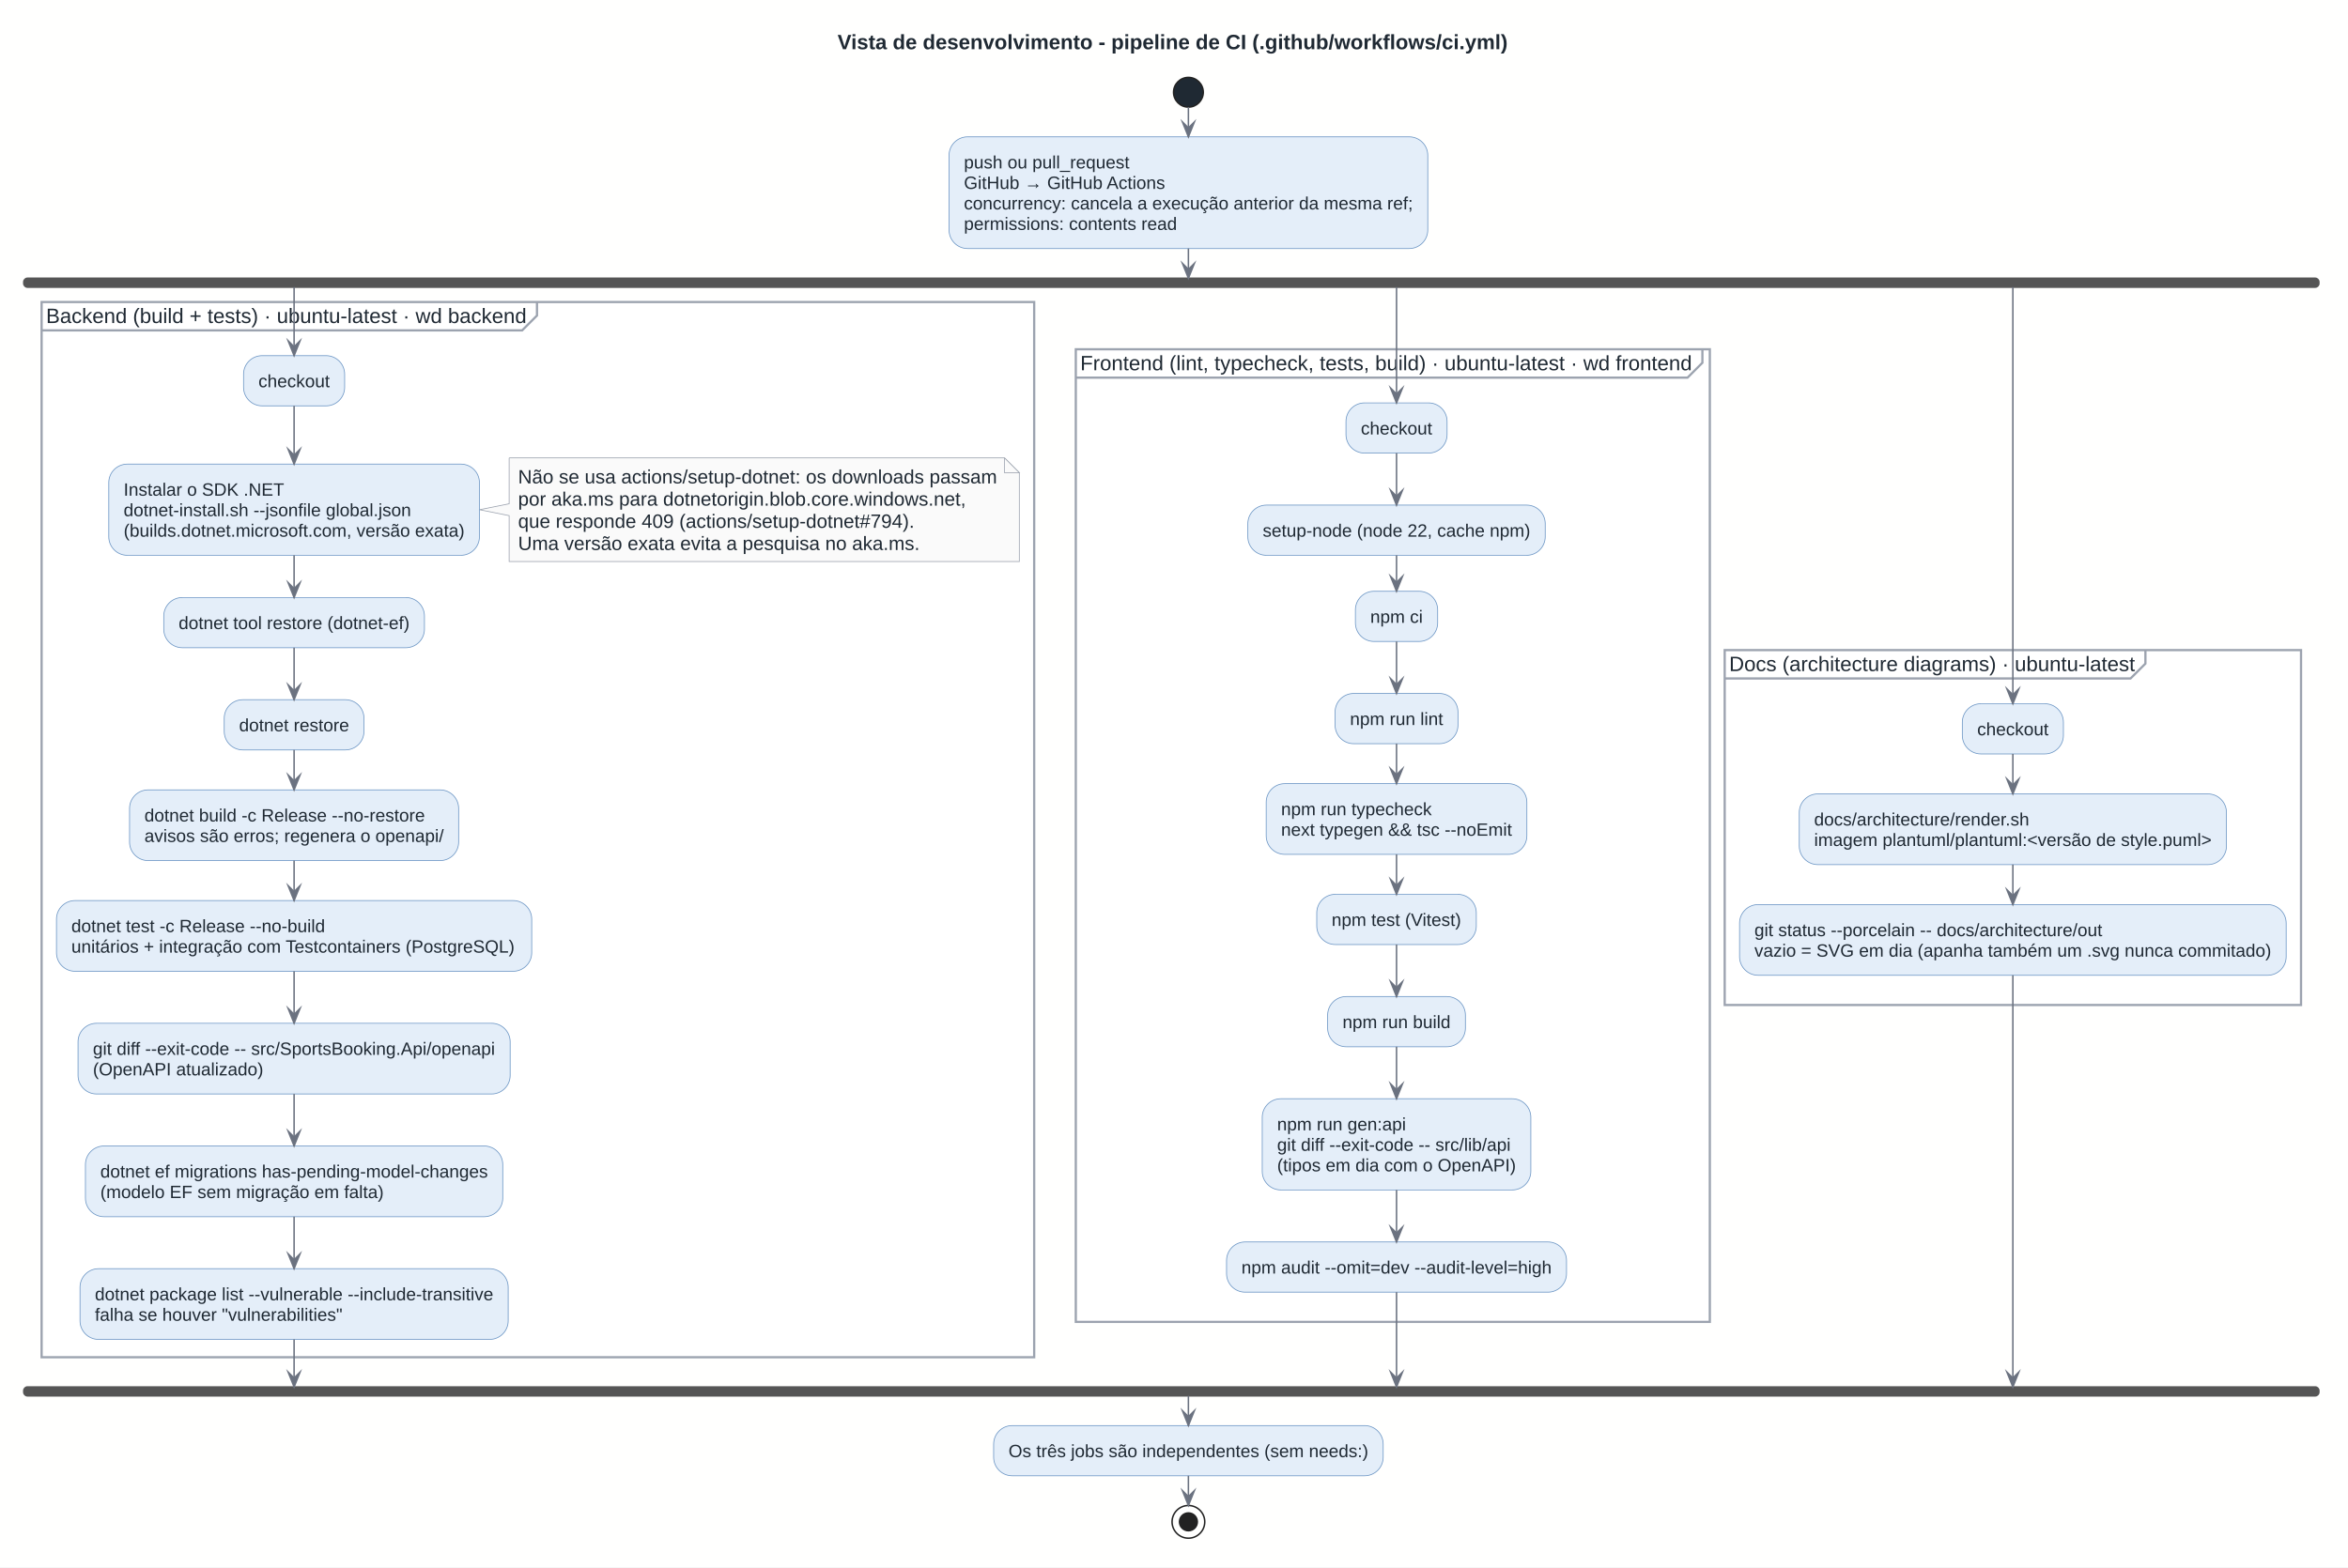
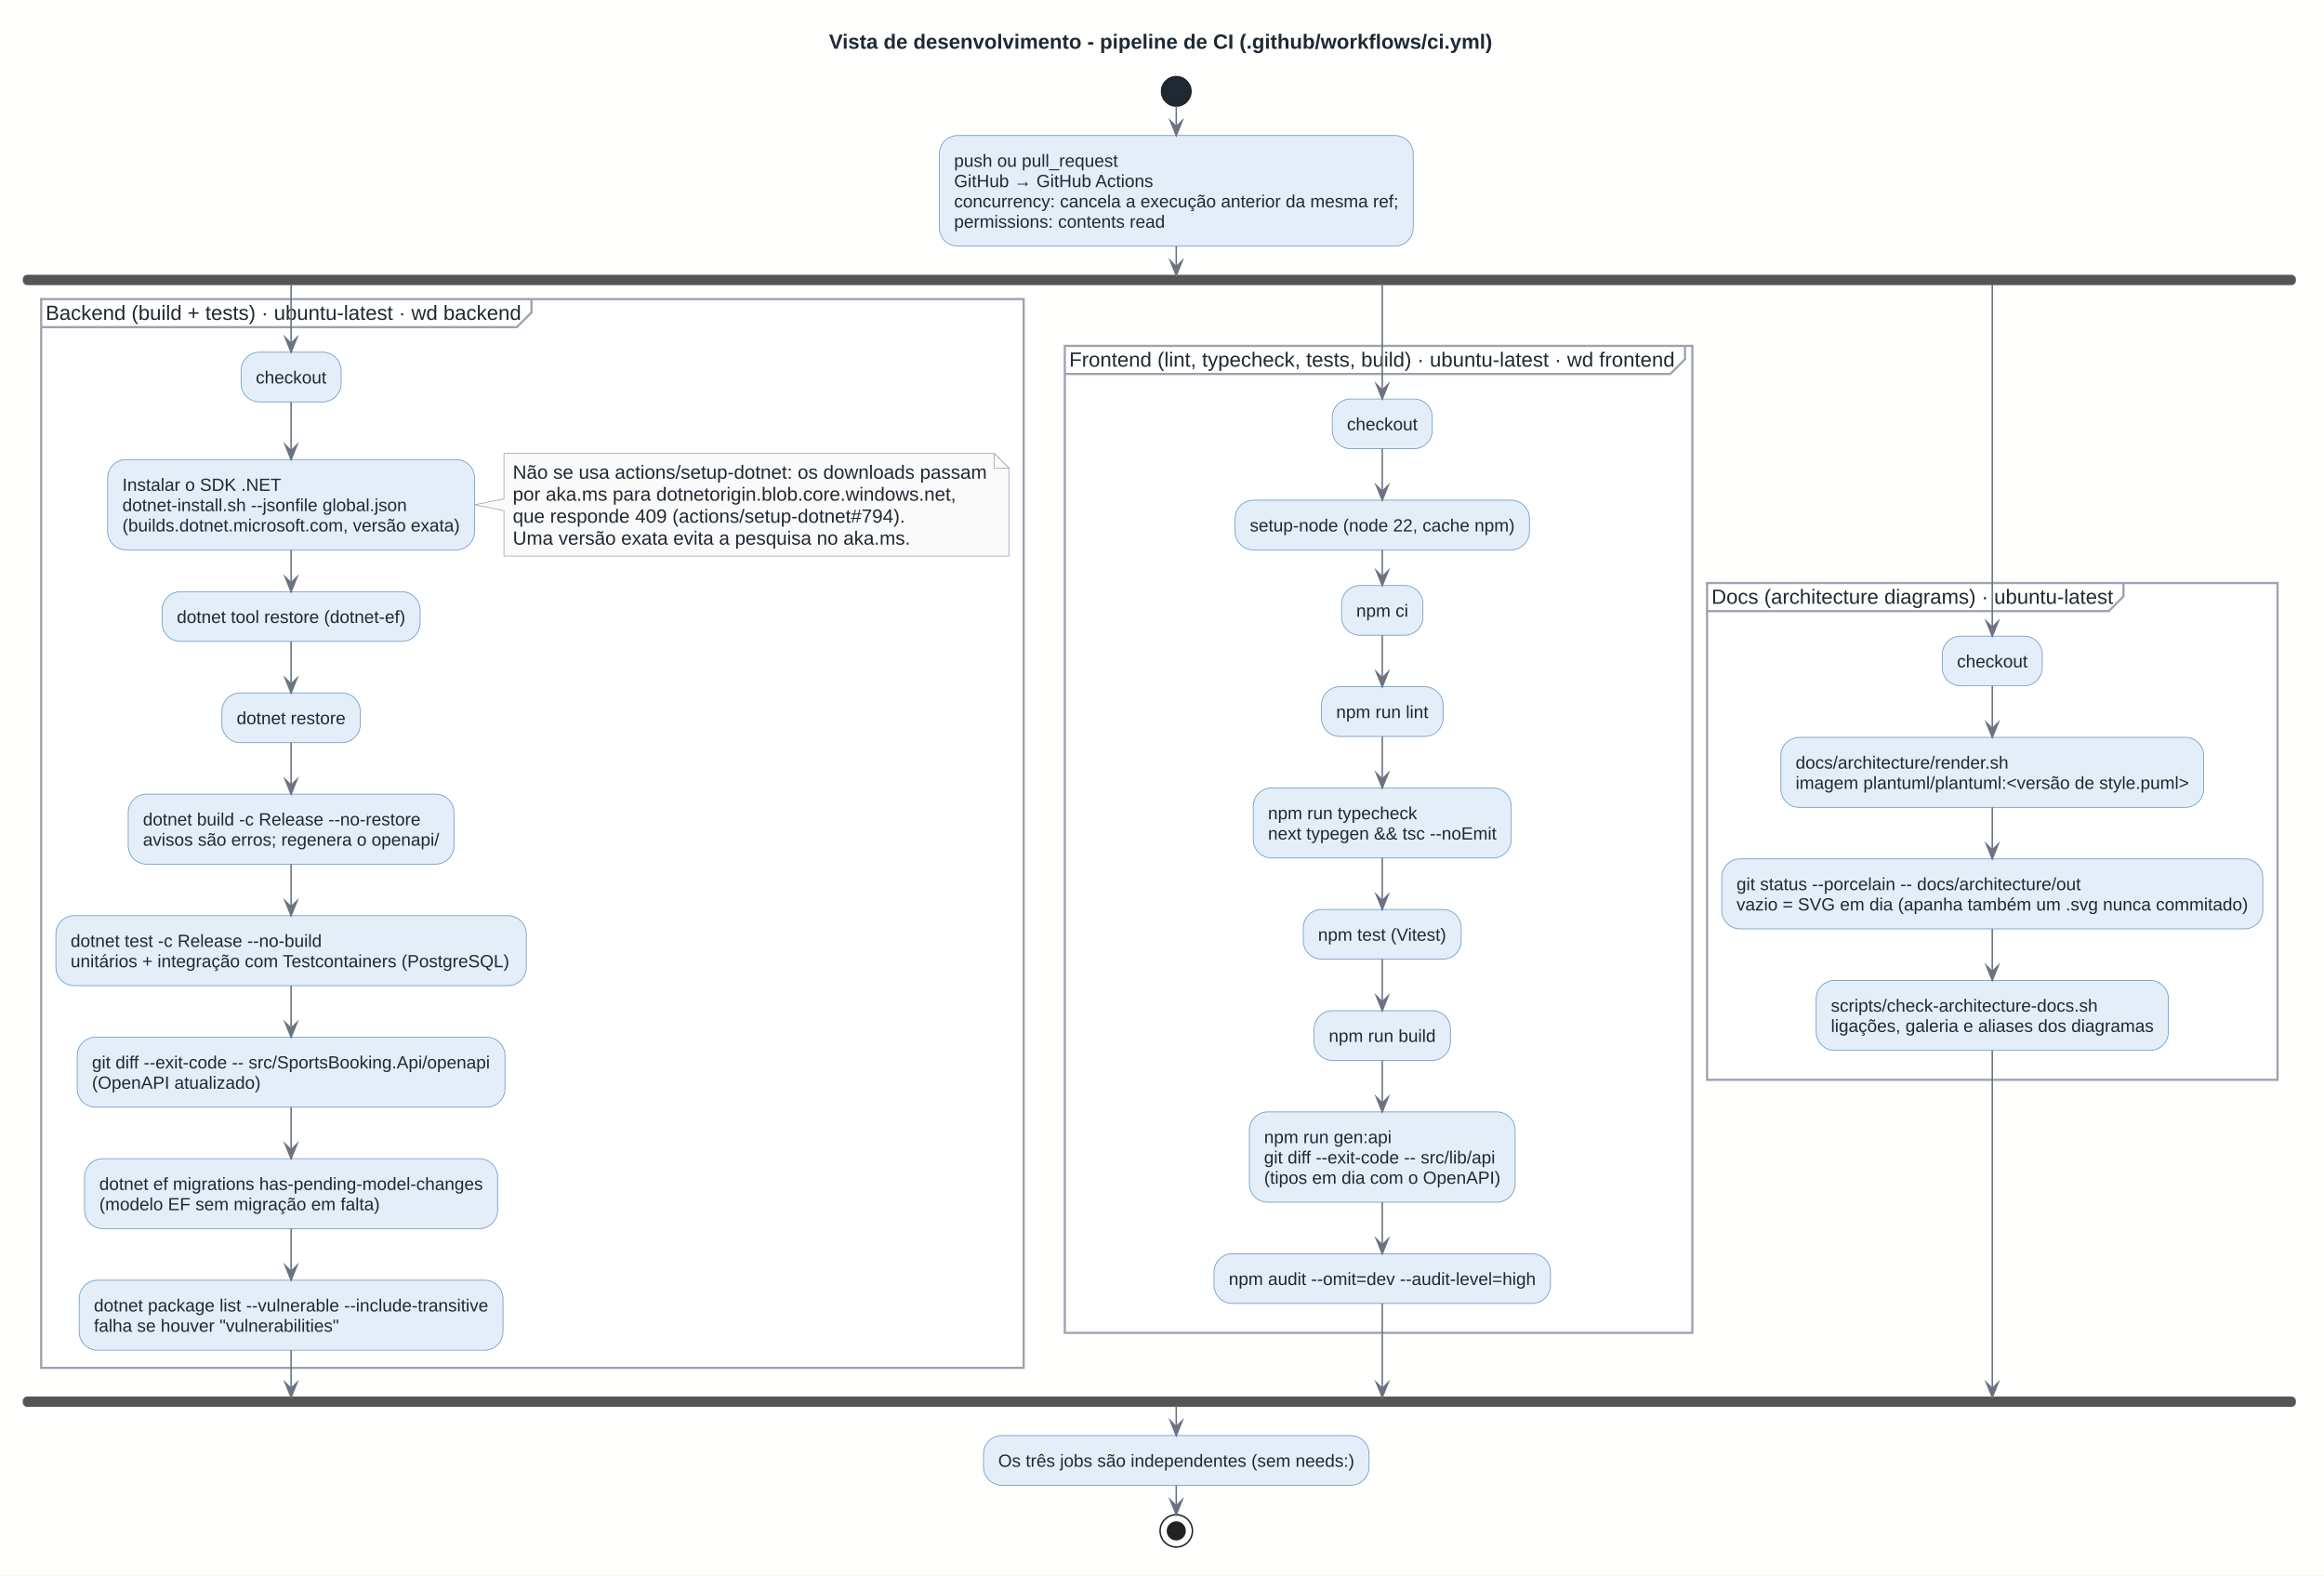
- <svg xmlns="http://www.w3.org/2000/svg" version="1.1" data-diagram-type="ACTIVITY" style="width:1580px;height:1055px;background:#FFFFFE;" width="1580px" height="1055px" viewBox="0 0 1580 1055" zoomAndPan="magnify" preserveAspectRatio="none" contentStyleType="text/css">
+ <svg xmlns="http://www.w3.org/2000/svg" version="1.1" data-diagram-type="ACTIVITY" style="width:1580px;height:1071px;background:#FFFFFE;" width="1580px" height="1071px" viewBox="0 0 1580 1071" zoomAndPan="magnify" preserveAspectRatio="none" contentStyleType="text/css">
  <defs />
  <g font-family="sans-serif" lengthAdjust="spacing">
-     <rect x="0" y="0" width="1580" height="1055" fill="#FFFFFE" style="stroke:none;" />
+     <rect x="0" y="0" width="1580" height="1071" fill="#FFFFFE" style="stroke:none;" />
    <g class="title" data-source-line="7">
      <text x="563.606" y="33.132" fill="#1F2933" font-size="14" textLength="451.186" font-weight="700" font-family="Arial, Liberation Sans, Helvetica, sans-serif">Vista de desenvolvimento - pipeline de CI (.github/workflows/ci.yml)</text>
    </g>
    <ellipse cx="799.698" cy="62.099" rx="10" ry="10" fill="#1F2933" style="stroke:#222;stroke-width:1;" />
    <rect x="638.623" y="92.099" width="322.15" height="75.195" fill="#E4EEF9" style="stroke:#6B95C4;stroke-width:0.5;" rx="12.5" ry="12.5" />
    <text x="648.623" y="113.354" fill="#1F2933" font-size="12" textLength="111.416" font-family="Arial, Liberation Sans, Helvetica, sans-serif">push ou pull_request</text>
    <text x="648.623" y="127.153" fill="#1F2933" font-size="12" textLength="136.049" font-family="Arial, Liberation Sans, Helvetica, sans-serif">GitHub → GitHub Actions</text>
    <text x="648.623" y="140.952" fill="#1F2933" font-size="12" textLength="302.15" font-family="Arial, Liberation Sans, Helvetica, sans-serif">concurrency: cancela a execução anterior da mesma ref;</text>
    <text x="648.623" y="154.751" fill="#1F2933" font-size="12" textLength="143.402" font-family="Arial, Liberation Sans, Helvetica, sans-serif">permissions: contents read</text>
    <rect x="16" y="187.294" width="1544.397" height="6" fill="#555" style="stroke:#555;stroke-width:1;" rx="2.5" ry="2.5" />
-     <rect x="28" y="203.294" width="667.92" height="710.276" fill="#FFF" style="stroke:#9CA3AF;stroke-width:1.5;" />
+     <rect x="28" y="203.294" width="667.92" height="726.478" fill="#FFF" style="stroke:#9CA3AF;stroke-width:1.5;" />
    <path d="M361.34,203.294 L361.34,212.393 L351.34,222.393 L28,222.393" style="stroke:#9CA3AF;stroke-width:1.5;" fill="none" />
    <text x="31" y="217.426" fill="#1F2933" font-size="14" textLength="323.34" font-family="Arial, Liberation Sans, Helvetica, sans-serif">Backend (build + tests) · ubuntu-latest · wd backend</text>
    <rect x="163.889" y="239.393" width="68.029" height="33.799" fill="#E4EEF9" style="stroke:#6B95C4;stroke-width:0.5;" rx="12.5" ry="12.5" />
    <text x="173.889" y="260.648" fill="#1F2933" font-size="12" textLength="48.029" font-family="Arial, Liberation Sans, Helvetica, sans-serif">checkout</text>
    <path d="M342.618,308.191 L342.618,339.089 L322.618,343.089 L342.618,347.089 L342.618,377.986 A0,0 0 0 0 342.618,377.986 L685.92,377.986 A0,0 0 0 0 685.92,377.986 L685.92,318.191 L675.92,308.191 L342.618,308.191 A0,0 0 0 0 342.618,308.191" style="stroke:#9CA3AF;stroke-width:0.5;" fill="#FAFAFA" />
    <path d="M675.92,308.191 L675.92,318.191 L685.92,318.191 L675.92,308.191" style="stroke:#9CA3AF;stroke-width:0.5;" fill="#FAFAFA" />
    <text x="348.618" y="325.385" fill="#1F2933" font-size="13" textLength="322.302" font-family="Arial, Liberation Sans, Helvetica, sans-serif">Não se usa actions/setup-dotnet: os downloads passam</text>
    <text x="348.618" y="340.334" fill="#1F2933" font-size="13" textLength="301.336" font-family="Arial, Liberation Sans, Helvetica, sans-serif">por aka.ms para dotnetorigin.blob.core.windows.net,</text>
    <text x="348.618" y="355.283" fill="#1F2933" font-size="13" textLength="266.69" font-family="Arial, Liberation Sans, Helvetica, sans-serif">que responde 409 (actions/setup-dotnet#794).</text>
    <text x="348.618" y="370.231" fill="#1F2933" font-size="13" textLength="270.251" font-family="Arial, Liberation Sans, Helvetica, sans-serif">Uma versão exata evita a pesquisa no aka.ms.</text>
    <rect x="73.188" y="312.391" width="249.43" height="61.396" fill="#E4EEF9" style="stroke:#6B95C4;stroke-width:0.5;" rx="12.5" ry="12.5" />
    <text x="83.188" y="333.646" fill="#1F2933" font-size="12" textLength="108.035" font-family="Arial, Liberation Sans, Helvetica, sans-serif">Instalar o SDK .NET</text>
    <text x="83.188" y="347.445" fill="#1F2933" font-size="12" textLength="193.436" font-family="Arial, Liberation Sans, Helvetica, sans-serif">dotnet-install.sh --jsonfile global.json</text>
    <text x="83.188" y="361.244" fill="#1F2933" font-size="12" textLength="229.43" font-family="Arial, Liberation Sans, Helvetica, sans-serif">(builds.dotnet.microsoft.com, versão exata)</text>
    <rect x="110.193" y="402.186" width="175.42" height="33.799" fill="#E4EEF9" style="stroke:#6B95C4;stroke-width:0.5;" rx="12.5" ry="12.5" />
    <text x="120.193" y="423.441" fill="#1F2933" font-size="12" textLength="155.42" font-family="Arial, Liberation Sans, Helvetica, sans-serif">dotnet tool restore (dotnet-ef)</text>
    <rect x="150.881" y="470.984" width="94.045" height="33.799" fill="#E4EEF9" style="stroke:#6B95C4;stroke-width:0.5;" rx="12.5" ry="12.5" />
    <text x="160.881" y="492.24" fill="#1F2933" font-size="12" textLength="74.045" font-family="Arial, Liberation Sans, Helvetica, sans-serif">dotnet restore</text>
-     <rect x="87.175" y="531.683" width="221.457" height="47.598" fill="#E4EEF9" style="stroke:#6B95C4;stroke-width:0.5;" rx="12.5" ry="12.5" />
-     <text x="97.175" y="552.938" fill="#1F2933" font-size="12" textLength="188.76" font-family="Arial, Liberation Sans, Helvetica, sans-serif">dotnet build -c Release --no-restore</text>
-     <text x="97.175" y="566.737" fill="#1F2933" font-size="12" textLength="201.457" font-family="Arial, Liberation Sans, Helvetica, sans-serif">avisos são erros; regenera o openapi/</text>
-     <rect x="38" y="606.18" width="319.807" height="47.598" fill="#E4EEF9" style="stroke:#6B95C4;stroke-width:0.5;" rx="12.5" ry="12.5" />
-     <text x="48" y="627.436" fill="#1F2933" font-size="12" textLength="170.754" font-family="Arial, Liberation Sans, Helvetica, sans-serif">dotnet test -c Release --no-build</text>
-     <text x="48" y="641.234" fill="#1F2933" font-size="12" textLength="299.807" font-family="Arial, Liberation Sans, Helvetica, sans-serif">unitários + integração com Testcontainers (PostgreSQL)</text>
-     <rect x="52.508" y="688.777" width="290.791" height="47.598" fill="#E4EEF9" style="stroke:#6B95C4;stroke-width:0.5;" rx="12.5" ry="12.5" />
-     <text x="62.508" y="710.033" fill="#1F2933" font-size="12" textLength="270.791" font-family="Arial, Liberation Sans, Helvetica, sans-serif">git diff --exit-code -- src/SportsBooking.Api/openapi</text>
-     <text x="62.508" y="723.832" fill="#1F2933" font-size="12" textLength="114.732" font-family="Arial, Liberation Sans, Helvetica, sans-serif">(OpenAPI atualizado)</text>
-     <rect x="57.491" y="771.375" width="280.824" height="47.598" fill="#E4EEF9" style="stroke:#6B95C4;stroke-width:0.5;" rx="12.5" ry="12.5" />
-     <text x="67.491" y="792.631" fill="#1F2933" font-size="12" textLength="260.824" font-family="Arial, Liberation Sans, Helvetica, sans-serif">dotnet ef migrations has-pending-model-changes</text>
-     <text x="67.491" y="806.43" fill="#1F2933" font-size="12" textLength="190.729" font-family="Arial, Liberation Sans, Helvetica, sans-serif">(modelo EF sem migração em falta)</text>
-     <rect x="53.838" y="853.973" width="288.131" height="47.598" fill="#E4EEF9" style="stroke:#6B95C4;stroke-width:0.5;" rx="12.5" ry="12.5" />
-     <text x="63.838" y="875.229" fill="#1F2933" font-size="12" textLength="268.131" font-family="Arial, Liberation Sans, Helvetica, sans-serif">dotnet package list --vulnerable --include-transitive</text>
-     <text x="63.838" y="889.027" fill="#1F2933" font-size="12" textLength="166.611" font-family="Arial, Liberation Sans, Helvetica, sans-serif">falha se houver "vulnerabilities"</text>
-     <rect x="723.92" y="235.091" width="426.646" height="654.683" fill="#FFF" style="stroke:#9CA3AF;stroke-width:1.5;" />
+     <rect x="87.175" y="539.783" width="221.457" height="47.598" fill="#E4EEF9" style="stroke:#6B95C4;stroke-width:0.5;" rx="12.5" ry="12.5" />
+     <text x="97.175" y="561.039" fill="#1F2933" font-size="12" textLength="188.76" font-family="Arial, Liberation Sans, Helvetica, sans-serif">dotnet build -c Release --no-restore</text>
+     <text x="97.175" y="574.838" fill="#1F2933" font-size="12" textLength="201.457" font-family="Arial, Liberation Sans, Helvetica, sans-serif">avisos são erros; regenera o openapi/</text>
+     <rect x="38" y="622.381" width="319.807" height="47.598" fill="#E4EEF9" style="stroke:#6B95C4;stroke-width:0.5;" rx="12.5" ry="12.5" />
+     <text x="48" y="643.637" fill="#1F2933" font-size="12" textLength="170.754" font-family="Arial, Liberation Sans, Helvetica, sans-serif">dotnet test -c Release --no-build</text>
+     <text x="48" y="657.436" fill="#1F2933" font-size="12" textLength="299.807" font-family="Arial, Liberation Sans, Helvetica, sans-serif">unitários + integração com Testcontainers (PostgreSQL)</text>
+     <rect x="52.508" y="704.979" width="290.791" height="47.598" fill="#E4EEF9" style="stroke:#6B95C4;stroke-width:0.5;" rx="12.5" ry="12.5" />
+     <text x="62.508" y="726.234" fill="#1F2933" font-size="12" textLength="270.791" font-family="Arial, Liberation Sans, Helvetica, sans-serif">git diff --exit-code -- src/SportsBooking.Api/openapi</text>
+     <text x="62.508" y="740.033" fill="#1F2933" font-size="12" textLength="114.732" font-family="Arial, Liberation Sans, Helvetica, sans-serif">(OpenAPI atualizado)</text>
+     <rect x="57.491" y="787.576" width="280.824" height="47.598" fill="#E4EEF9" style="stroke:#6B95C4;stroke-width:0.5;" rx="12.5" ry="12.5" />
+     <text x="67.491" y="808.832" fill="#1F2933" font-size="12" textLength="260.824" font-family="Arial, Liberation Sans, Helvetica, sans-serif">dotnet ef migrations has-pending-model-changes</text>
+     <text x="67.491" y="822.631" fill="#1F2933" font-size="12" textLength="190.729" font-family="Arial, Liberation Sans, Helvetica, sans-serif">(modelo EF sem migração em falta)</text>
+     <rect x="53.838" y="870.174" width="288.131" height="47.598" fill="#E4EEF9" style="stroke:#6B95C4;stroke-width:0.5;" rx="12.5" ry="12.5" />
+     <text x="63.838" y="891.43" fill="#1F2933" font-size="12" textLength="268.131" font-family="Arial, Liberation Sans, Helvetica, sans-serif">dotnet package list --vulnerable --include-transitive</text>
+     <text x="63.838" y="905.229" fill="#1F2933" font-size="12" textLength="166.611" font-family="Arial, Liberation Sans, Helvetica, sans-serif">falha se houver "vulnerabilities"</text>
+     <rect x="723.92" y="235.091" width="426.646" height="670.884" fill="#FFF" style="stroke:#9CA3AF;stroke-width:1.5;" />
    <path d="M1145.567,235.091 L1145.567,244.189 L1135.567,254.189 L723.92,254.189" style="stroke:#9CA3AF;stroke-width:1.5;" fill="none" />
    <text x="726.92" y="249.223" fill="#1F2933" font-size="14" textLength="411.646" font-family="Arial, Liberation Sans, Helvetica, sans-serif">Frontend (lint, typecheck, tests, build) · ubuntu-latest · wd frontend</text>
    <rect x="905.729" y="271.189" width="68.029" height="33.799" fill="#E4EEF9" style="stroke:#6B95C4;stroke-width:0.5;" rx="12.5" ry="12.5" />
    <text x="915.729" y="292.445" fill="#1F2933" font-size="12" textLength="48.029" font-family="Arial, Liberation Sans, Helvetica, sans-serif">checkout</text>
    <rect x="839.685" y="339.988" width="200.117" height="33.799" fill="#E4EEF9" style="stroke:#6B95C4;stroke-width:0.5;" rx="12.5" ry="12.5" />
    <text x="849.685" y="361.244" fill="#1F2933" font-size="12" textLength="180.117" font-family="Arial, Liberation Sans, Helvetica, sans-serif">setup-node (node 22, cache npm)</text>
    <rect x="912.072" y="397.986" width="55.344" height="33.799" fill="#E4EEF9" style="stroke:#6B95C4;stroke-width:0.5;" rx="12.5" ry="12.5" />
    <text x="922.072" y="419.242" fill="#1F2933" font-size="12" textLength="35.344" font-family="Arial, Liberation Sans, Helvetica, sans-serif">npm ci</text>
    <rect x="898.396" y="466.785" width="82.695" height="33.799" fill="#E4EEF9" style="stroke:#6B95C4;stroke-width:0.5;" rx="12.5" ry="12.5" />
    <text x="908.396" y="488.041" fill="#1F2933" font-size="12" textLength="62.695" font-family="Arial, Liberation Sans, Helvetica, sans-serif">npm run lint</text>
-     <rect x="852.042" y="527.483" width="175.402" height="47.598" fill="#E4EEF9" style="stroke:#6B95C4;stroke-width:0.5;" rx="12.5" ry="12.5" />
-     <text x="862.042" y="548.739" fill="#1F2933" font-size="12" textLength="101.385" font-family="Arial, Liberation Sans, Helvetica, sans-serif">npm run typecheck</text>
-     <text x="862.042" y="562.538" fill="#1F2933" font-size="12" textLength="155.402" font-family="Arial, Liberation Sans, Helvetica, sans-serif">next typegen &amp;&amp; tsc --noEmit</text>
-     <rect x="886.065" y="601.98" width="107.357" height="33.799" fill="#E4EEF9" style="stroke:#6B95C4;stroke-width:0.5;" rx="12.5" ry="12.5" />
-     <text x="896.065" y="623.236" fill="#1F2933" font-size="12" textLength="87.357" font-family="Arial, Liberation Sans, Helvetica, sans-serif">npm test (Vitest)</text>
-     <rect x="893.389" y="670.779" width="92.709" height="33.799" fill="#E4EEF9" style="stroke:#6B95C4;stroke-width:0.5;" rx="12.5" ry="12.5" />
-     <text x="903.389" y="692.035" fill="#1F2933" font-size="12" textLength="72.709" font-family="Arial, Liberation Sans, Helvetica, sans-serif">npm run build</text>
-     <rect x="849.376" y="739.578" width="180.734" height="61.396" fill="#E4EEF9" style="stroke:#6B95C4;stroke-width:0.5;" rx="12.5" ry="12.5" />
-     <text x="859.376" y="760.834" fill="#1F2933" font-size="12" textLength="86.725" font-family="Arial, Liberation Sans, Helvetica, sans-serif">npm run gen:api</text>
-     <text x="859.376" y="774.633" fill="#1F2933" font-size="12" textLength="157.377" font-family="Arial, Liberation Sans, Helvetica, sans-serif">git diff --exit-code -- src/lib/api</text>
-     <text x="859.376" y="788.432" fill="#1F2933" font-size="12" textLength="160.734" font-family="Arial, Liberation Sans, Helvetica, sans-serif">(tipos em dia com o OpenAPI)</text>
-     <rect x="825.359" y="835.975" width="228.77" height="33.799" fill="#E4EEF9" style="stroke:#6B95C4;stroke-width:0.5;" rx="12.5" ry="12.5" />
-     <text x="835.359" y="857.23" fill="#1F2933" font-size="12" textLength="208.77" font-family="Arial, Liberation Sans, Helvetica, sans-serif">npm audit --omit=dev --audit-level=high</text>
-     <rect x="1160.567" y="437.586" width="387.83" height="238.892" fill="#FFF" style="stroke:#9CA3AF;stroke-width:1.5;" />
-     <path d="M1443.676,437.586 L1443.676,446.685 L1433.676,456.685 L1160.567,456.685" style="stroke:#9CA3AF;stroke-width:1.5;" fill="none" />
-     <text x="1163.567" y="451.718" fill="#1F2933" font-size="14" textLength="273.109" font-family="Arial, Liberation Sans, Helvetica, sans-serif">Docs (architecture diagrams) · ubuntu-latest</text>
-     <rect x="1320.467" y="473.685" width="68.029" height="33.799" fill="#E4EEF9" style="stroke:#6B95C4;stroke-width:0.5;" rx="12.5" ry="12.5" />
-     <text x="1330.467" y="494.94" fill="#1F2933" font-size="12" textLength="48.029" font-family="Arial, Liberation Sans, Helvetica, sans-serif">checkout</text>
-     <rect x="1210.75" y="534.383" width="287.463" height="47.598" fill="#E4EEF9" style="stroke:#6B95C4;stroke-width:0.5;" rx="12.5" ry="12.5" />
-     <text x="1220.75" y="555.639" fill="#1F2933" font-size="12" textLength="145.406" font-family="Arial, Liberation Sans, Helvetica, sans-serif">docs/architecture/render.sh</text>
-     <text x="1220.75" y="569.438" fill="#1F2933" font-size="12" textLength="267.463" font-family="Arial, Liberation Sans, Helvetica, sans-serif">imagem plantuml/plantuml:&lt;versão de style.puml&gt;</text>
-     <rect x="1170.567" y="608.88" width="367.83" height="47.598" fill="#E4EEF9" style="stroke:#6B95C4;stroke-width:0.5;" rx="12.5" ry="12.5" />
-     <text x="1180.567" y="630.136" fill="#1F2933" font-size="12" textLength="234.1" font-family="Arial, Liberation Sans, Helvetica, sans-serif">git status --porcelain -- docs/architecture/out</text>
-     <text x="1180.567" y="643.935" fill="#1F2933" font-size="12" textLength="347.83" font-family="Arial, Liberation Sans, Helvetica, sans-serif">vazio = SVG em dia (apanha também um .svg nunca commitado)</text>
-     <rect x="16" y="933.57" width="1544.397" height="6" fill="#555" style="stroke:#555;stroke-width:1;" rx="2.5" ry="2.5" />
-     <rect x="668.632" y="959.57" width="262.133" height="33.799" fill="#E4EEF9" style="stroke:#6B95C4;stroke-width:0.5;" rx="12.5" ry="12.5" />
-     <text x="678.632" y="980.826" fill="#1F2933" font-size="12" textLength="242.133" font-family="Arial, Liberation Sans, Helvetica, sans-serif">Os três jobs são independentes (sem needs:)</text>
-     <ellipse cx="799.698" cy="1024.369" rx="11" ry="11" fill="none" style="stroke:#222;stroke-width:1;" />
-     <ellipse cx="799.698" cy="1024.369" rx="6" ry="6" fill="#222" style="stroke:#222;stroke-width:1;" />
+     <rect x="852.042" y="535.584" width="175.402" height="47.598" fill="#E4EEF9" style="stroke:#6B95C4;stroke-width:0.5;" rx="12.5" ry="12.5" />
+     <text x="862.042" y="556.84" fill="#1F2933" font-size="12" textLength="101.385" font-family="Arial, Liberation Sans, Helvetica, sans-serif">npm run typecheck</text>
+     <text x="862.042" y="570.639" fill="#1F2933" font-size="12" textLength="155.402" font-family="Arial, Liberation Sans, Helvetica, sans-serif">next typegen &amp;&amp; tsc --noEmit</text>
+     <rect x="886.065" y="618.182" width="107.357" height="33.799" fill="#E4EEF9" style="stroke:#6B95C4;stroke-width:0.5;" rx="12.5" ry="12.5" />
+     <text x="896.065" y="639.438" fill="#1F2933" font-size="12" textLength="87.357" font-family="Arial, Liberation Sans, Helvetica, sans-serif">npm test (Vitest)</text>
+     <rect x="893.389" y="686.98" width="92.709" height="33.799" fill="#E4EEF9" style="stroke:#6B95C4;stroke-width:0.5;" rx="12.5" ry="12.5" />
+     <text x="903.389" y="708.236" fill="#1F2933" font-size="12" textLength="72.709" font-family="Arial, Liberation Sans, Helvetica, sans-serif">npm run build</text>
+     <rect x="849.376" y="755.779" width="180.734" height="61.396" fill="#E4EEF9" style="stroke:#6B95C4;stroke-width:0.5;" rx="12.5" ry="12.5" />
+     <text x="859.376" y="777.035" fill="#1F2933" font-size="12" textLength="86.725" font-family="Arial, Liberation Sans, Helvetica, sans-serif">npm run gen:api</text>
+     <text x="859.376" y="790.834" fill="#1F2933" font-size="12" textLength="157.377" font-family="Arial, Liberation Sans, Helvetica, sans-serif">git diff --exit-code -- src/lib/api</text>
+     <text x="859.376" y="804.633" fill="#1F2933" font-size="12" textLength="160.734" font-family="Arial, Liberation Sans, Helvetica, sans-serif">(tipos em dia com o OpenAPI)</text>
+     <rect x="825.359" y="852.176" width="228.77" height="33.799" fill="#E4EEF9" style="stroke:#6B95C4;stroke-width:0.5;" rx="12.5" ry="12.5" />
+     <text x="835.359" y="873.432" fill="#1F2933" font-size="12" textLength="208.77" font-family="Arial, Liberation Sans, Helvetica, sans-serif">npm audit --omit=dev --audit-level=high</text>
+     <rect x="1160.567" y="396.287" width="387.83" height="337.69" fill="#FFF" style="stroke:#9CA3AF;stroke-width:1.5;" />
+     <path d="M1443.676,396.287 L1443.676,405.386 L1433.676,415.386 L1160.567,415.386" style="stroke:#9CA3AF;stroke-width:1.5;" fill="none" />
+     <text x="1163.567" y="410.419" fill="#1F2933" font-size="14" textLength="273.109" font-family="Arial, Liberation Sans, Helvetica, sans-serif">Docs (architecture diagrams) · ubuntu-latest</text>
+     <rect x="1320.467" y="432.386" width="68.029" height="33.799" fill="#E4EEF9" style="stroke:#6B95C4;stroke-width:0.5;" rx="12.5" ry="12.5" />
+     <text x="1330.467" y="453.642" fill="#1F2933" font-size="12" textLength="48.029" font-family="Arial, Liberation Sans, Helvetica, sans-serif">checkout</text>
+     <rect x="1210.75" y="501.185" width="287.463" height="47.598" fill="#E4EEF9" style="stroke:#6B95C4;stroke-width:0.5;" rx="12.5" ry="12.5" />
+     <text x="1220.75" y="522.44" fill="#1F2933" font-size="12" textLength="145.406" font-family="Arial, Liberation Sans, Helvetica, sans-serif">docs/architecture/render.sh</text>
+     <text x="1220.75" y="536.239" fill="#1F2933" font-size="12" textLength="267.463" font-family="Arial, Liberation Sans, Helvetica, sans-serif">imagem plantuml/plantuml:&lt;versão de style.puml&gt;</text>
+     <rect x="1170.567" y="583.782" width="367.83" height="47.598" fill="#E4EEF9" style="stroke:#6B95C4;stroke-width:0.5;" rx="12.5" ry="12.5" />
+     <text x="1180.567" y="605.038" fill="#1F2933" font-size="12" textLength="234.1" font-family="Arial, Liberation Sans, Helvetica, sans-serif">git status --porcelain -- docs/architecture/out</text>
+     <text x="1180.567" y="618.837" fill="#1F2933" font-size="12" textLength="347.83" font-family="Arial, Liberation Sans, Helvetica, sans-serif">vazio = SVG em dia (apanha também um .svg nunca commitado)</text>
+     <rect x="1234.753" y="666.38" width="239.457" height="47.598" fill="#E4EEF9" style="stroke:#6B95C4;stroke-width:0.5;" rx="12.5" ry="12.5" />
+     <text x="1244.753" y="687.636" fill="#1F2933" font-size="12" textLength="181.395" font-family="Arial, Liberation Sans, Helvetica, sans-serif">scripts/check-architecture-docs.sh</text>
+     <text x="1244.753" y="701.435" fill="#1F2933" font-size="12" textLength="219.457" font-family="Arial, Liberation Sans, Helvetica, sans-serif">ligações, galeria e aliases dos diagramas</text>
+     <rect x="16" y="949.771" width="1544.397" height="6" fill="#555" style="stroke:#555;stroke-width:1;" rx="2.5" ry="2.5" />
+     <rect x="668.632" y="975.771" width="262.133" height="33.799" fill="#E4EEF9" style="stroke:#6B95C4;stroke-width:0.5;" rx="12.5" ry="12.5" />
+     <text x="678.632" y="997.027" fill="#1F2933" font-size="12" textLength="242.133" font-family="Arial, Liberation Sans, Helvetica, sans-serif">Os três jobs são independentes (sem needs:)</text>
+     <ellipse cx="799.698" cy="1040.57" rx="11" ry="11" fill="none" style="stroke:#222;stroke-width:1;" />
+     <ellipse cx="799.698" cy="1040.57" rx="6" ry="6" fill="#222" style="stroke:#222;stroke-width:1;" />
    <line x1="799.698" y1="72.099" x2="799.698" y2="92.099" style="stroke:#6B7280;stroke-width:1;" />
    <polygon points="795.698,82.099,799.698,92.099,803.698,82.099,799.698,86.099" fill="#6B7280" style="stroke:#6B7280;stroke-width:1;stroke-linejoin:miter;stroke-miterlimit:10;" />
    <line x1="197.903" y1="273.191" x2="197.903" y2="312.391" style="stroke:#6B7280;stroke-width:1;" />
    <polygon points="193.903,302.391,197.903,312.391,201.903,302.391,197.903,306.391" fill="#6B7280" style="stroke:#6B7280;stroke-width:1;stroke-linejoin:miter;stroke-miterlimit:10;" />
    <line x1="197.903" y1="373.787" x2="197.903" y2="402.186" style="stroke:#6B7280;stroke-width:1;" />
    <polygon points="193.903,392.186,197.903,402.186,201.903,392.186,197.903,396.186" fill="#6B7280" style="stroke:#6B7280;stroke-width:1;stroke-linejoin:miter;stroke-miterlimit:10;" />
    <line x1="197.903" y1="435.984" x2="197.903" y2="470.984" style="stroke:#6B7280;stroke-width:1;" />
    <polygon points="193.903,460.984,197.903,470.984,201.903,460.984,197.903,464.984" fill="#6B7280" style="stroke:#6B7280;stroke-width:1;stroke-linejoin:miter;stroke-miterlimit:10;" />
-     <line x1="197.903" y1="504.783" x2="197.903" y2="531.683" style="stroke:#6B7280;stroke-width:1;" />
-     <polygon points="193.903,521.683,197.903,531.683,201.903,521.683,197.903,525.683" fill="#6B7280" style="stroke:#6B7280;stroke-width:1;stroke-linejoin:miter;stroke-miterlimit:10;" />
-     <line x1="197.903" y1="579.28" x2="197.903" y2="606.18" style="stroke:#6B7280;stroke-width:1;" />
-     <polygon points="193.903,596.18,197.903,606.18,201.903,596.18,197.903,600.18" fill="#6B7280" style="stroke:#6B7280;stroke-width:1;stroke-linejoin:miter;stroke-miterlimit:10;" />
-     <line x1="197.903" y1="653.777" x2="197.903" y2="688.777" style="stroke:#6B7280;stroke-width:1;" />
-     <polygon points="193.903,678.777,197.903,688.777,201.903,678.777,197.903,682.777" fill="#6B7280" style="stroke:#6B7280;stroke-width:1;stroke-linejoin:miter;stroke-miterlimit:10;" />
-     <line x1="197.903" y1="736.375" x2="197.903" y2="771.375" style="stroke:#6B7280;stroke-width:1;" />
-     <polygon points="193.903,761.375,197.903,771.375,201.903,761.375,197.903,765.375" fill="#6B7280" style="stroke:#6B7280;stroke-width:1;stroke-linejoin:miter;stroke-miterlimit:10;" />
-     <line x1="197.903" y1="818.973" x2="197.903" y2="853.973" style="stroke:#6B7280;stroke-width:1;" />
-     <polygon points="193.903,843.973,197.903,853.973,201.903,843.973,197.903,847.973" fill="#6B7280" style="stroke:#6B7280;stroke-width:1;stroke-linejoin:miter;stroke-miterlimit:10;" />
+     <line x1="197.903" y1="504.783" x2="197.903" y2="539.783" style="stroke:#6B7280;stroke-width:1;" />
+     <polygon points="193.903,529.783,197.903,539.783,201.903,529.783,197.903,533.783" fill="#6B7280" style="stroke:#6B7280;stroke-width:1;stroke-linejoin:miter;stroke-miterlimit:10;" />
+     <line x1="197.903" y1="587.381" x2="197.903" y2="622.381" style="stroke:#6B7280;stroke-width:1;" />
+     <polygon points="193.903,612.381,197.903,622.381,201.903,612.381,197.903,616.381" fill="#6B7280" style="stroke:#6B7280;stroke-width:1;stroke-linejoin:miter;stroke-miterlimit:10;" />
+     <line x1="197.903" y1="669.979" x2="197.903" y2="704.979" style="stroke:#6B7280;stroke-width:1;" />
+     <polygon points="193.903,694.979,197.903,704.979,201.903,694.979,197.903,698.979" fill="#6B7280" style="stroke:#6B7280;stroke-width:1;stroke-linejoin:miter;stroke-miterlimit:10;" />
+     <line x1="197.903" y1="752.576" x2="197.903" y2="787.576" style="stroke:#6B7280;stroke-width:1;" />
+     <polygon points="193.903,777.576,197.903,787.576,201.903,777.576,197.903,781.576" fill="#6B7280" style="stroke:#6B7280;stroke-width:1;stroke-linejoin:miter;stroke-miterlimit:10;" />
+     <line x1="197.903" y1="835.174" x2="197.903" y2="870.174" style="stroke:#6B7280;stroke-width:1;" />
+     <polygon points="193.903,860.174,197.903,870.174,201.903,860.174,197.903,864.174" fill="#6B7280" style="stroke:#6B7280;stroke-width:1;stroke-linejoin:miter;stroke-miterlimit:10;" />
    <line x1="939.744" y1="304.988" x2="939.744" y2="339.988" style="stroke:#6B7280;stroke-width:1;" />
    <polygon points="935.744,329.988,939.744,339.988,943.744,329.988,939.744,333.988" fill="#6B7280" style="stroke:#6B7280;stroke-width:1;stroke-linejoin:miter;stroke-miterlimit:10;" />
    <line x1="939.744" y1="373.787" x2="939.744" y2="397.986" style="stroke:#6B7280;stroke-width:1;" />
    <polygon points="935.744,387.986,939.744,397.986,943.744,387.986,939.744,391.986" fill="#6B7280" style="stroke:#6B7280;stroke-width:1;stroke-linejoin:miter;stroke-miterlimit:10;" />
    <line x1="939.744" y1="431.785" x2="939.744" y2="466.785" style="stroke:#6B7280;stroke-width:1;" />
    <polygon points="935.744,456.785,939.744,466.785,943.744,456.785,939.744,460.785" fill="#6B7280" style="stroke:#6B7280;stroke-width:1;stroke-linejoin:miter;stroke-miterlimit:10;" />
-     <line x1="939.744" y1="500.584" x2="939.744" y2="527.483" style="stroke:#6B7280;stroke-width:1;" />
-     <polygon points="935.744,517.483,939.744,527.483,943.744,517.483,939.744,521.483" fill="#6B7280" style="stroke:#6B7280;stroke-width:1;stroke-linejoin:miter;stroke-miterlimit:10;" />
-     <line x1="939.744" y1="575.081" x2="939.744" y2="601.98" style="stroke:#6B7280;stroke-width:1;" />
-     <polygon points="935.744,591.98,939.744,601.98,943.744,591.98,939.744,595.98" fill="#6B7280" style="stroke:#6B7280;stroke-width:1;stroke-linejoin:miter;stroke-miterlimit:10;" />
-     <line x1="939.744" y1="635.779" x2="939.744" y2="670.779" style="stroke:#6B7280;stroke-width:1;" />
-     <polygon points="935.744,660.779,939.744,670.779,943.744,660.779,939.744,664.779" fill="#6B7280" style="stroke:#6B7280;stroke-width:1;stroke-linejoin:miter;stroke-miterlimit:10;" />
-     <line x1="939.744" y1="704.578" x2="939.744" y2="739.578" style="stroke:#6B7280;stroke-width:1;" />
-     <polygon points="935.744,729.578,939.744,739.578,943.744,729.578,939.744,733.578" fill="#6B7280" style="stroke:#6B7280;stroke-width:1;stroke-linejoin:miter;stroke-miterlimit:10;" />
-     <line x1="939.744" y1="800.975" x2="939.744" y2="835.975" style="stroke:#6B7280;stroke-width:1;" />
-     <polygon points="935.744,825.975,939.744,835.975,943.744,825.975,939.744,829.975" fill="#6B7280" style="stroke:#6B7280;stroke-width:1;stroke-linejoin:miter;stroke-miterlimit:10;" />
-     <line x1="1354.482" y1="507.483" x2="1354.482" y2="534.383" style="stroke:#6B7280;stroke-width:1;" />
-     <polygon points="1350.482,524.383,1354.482,534.383,1358.482,524.383,1354.482,528.383" fill="#6B7280" style="stroke:#6B7280;stroke-width:1;stroke-linejoin:miter;stroke-miterlimit:10;" />
-     <line x1="1354.482" y1="581.98" x2="1354.482" y2="608.88" style="stroke:#6B7280;stroke-width:1;" />
-     <polygon points="1350.482,598.88,1354.482,608.88,1358.482,598.88,1354.482,602.88" fill="#6B7280" style="stroke:#6B7280;stroke-width:1;stroke-linejoin:miter;stroke-miterlimit:10;" />
+     <line x1="939.744" y1="500.584" x2="939.744" y2="535.584" style="stroke:#6B7280;stroke-width:1;" />
+     <polygon points="935.744,525.584,939.744,535.584,943.744,525.584,939.744,529.584" fill="#6B7280" style="stroke:#6B7280;stroke-width:1;stroke-linejoin:miter;stroke-miterlimit:10;" />
+     <line x1="939.744" y1="583.182" x2="939.744" y2="618.182" style="stroke:#6B7280;stroke-width:1;" />
+     <polygon points="935.744,608.182,939.744,618.182,943.744,608.182,939.744,612.182" fill="#6B7280" style="stroke:#6B7280;stroke-width:1;stroke-linejoin:miter;stroke-miterlimit:10;" />
+     <line x1="939.744" y1="651.98" x2="939.744" y2="686.98" style="stroke:#6B7280;stroke-width:1;" />
+     <polygon points="935.744,676.98,939.744,686.98,943.744,676.98,939.744,680.98" fill="#6B7280" style="stroke:#6B7280;stroke-width:1;stroke-linejoin:miter;stroke-miterlimit:10;" />
+     <line x1="939.744" y1="720.779" x2="939.744" y2="755.779" style="stroke:#6B7280;stroke-width:1;" />
+     <polygon points="935.744,745.779,939.744,755.779,943.744,745.779,939.744,749.779" fill="#6B7280" style="stroke:#6B7280;stroke-width:1;stroke-linejoin:miter;stroke-miterlimit:10;" />
+     <line x1="939.744" y1="817.176" x2="939.744" y2="852.176" style="stroke:#6B7280;stroke-width:1;" />
+     <polygon points="935.744,842.176,939.744,852.176,943.744,842.176,939.744,846.176" fill="#6B7280" style="stroke:#6B7280;stroke-width:1;stroke-linejoin:miter;stroke-miterlimit:10;" />
+     <line x1="1354.482" y1="466.185" x2="1354.482" y2="501.185" style="stroke:#6B7280;stroke-width:1;" />
+     <polygon points="1350.482,491.185,1354.482,501.185,1358.482,491.185,1354.482,495.185" fill="#6B7280" style="stroke:#6B7280;stroke-width:1;stroke-linejoin:miter;stroke-miterlimit:10;" />
+     <line x1="1354.482" y1="548.782" x2="1354.482" y2="583.782" style="stroke:#6B7280;stroke-width:1;" />
+     <polygon points="1350.482,573.782,1354.482,583.782,1358.482,573.782,1354.482,577.782" fill="#6B7280" style="stroke:#6B7280;stroke-width:1;stroke-linejoin:miter;stroke-miterlimit:10;" />
+     <line x1="1354.482" y1="631.38" x2="1354.482" y2="666.38" style="stroke:#6B7280;stroke-width:1;" />
+     <polygon points="1350.482,656.38,1354.482,666.38,1358.482,656.38,1354.482,660.38" fill="#6B7280" style="stroke:#6B7280;stroke-width:1;stroke-linejoin:miter;stroke-miterlimit:10;" />
    <line x1="197.903" y1="193.294" x2="197.903" y2="239.393" style="stroke:#6B7280;stroke-width:1;" />
    <polygon points="193.903,229.393,197.903,239.393,201.903,229.393,197.903,233.393" fill="#6B7280" style="stroke:#6B7280;stroke-width:1;stroke-linejoin:miter;stroke-miterlimit:10;" />
    <line x1="939.744" y1="193.294" x2="939.744" y2="271.189" style="stroke:#6B7280;stroke-width:1;" />
    <polygon points="935.744,261.189,939.744,271.189,943.744,261.189,939.744,265.189" fill="#6B7280" style="stroke:#6B7280;stroke-width:1;stroke-linejoin:miter;stroke-miterlimit:10;" />
-     <line x1="1354.482" y1="193.294" x2="1354.482" y2="473.685" style="stroke:#6B7280;stroke-width:1;" />
-     <polygon points="1350.482,463.685,1354.482,473.685,1358.482,463.685,1354.482,467.685" fill="#6B7280" style="stroke:#6B7280;stroke-width:1;stroke-linejoin:miter;stroke-miterlimit:10;" />
-     <line x1="197.903" y1="901.57" x2="197.903" y2="933.57" style="stroke:#6B7280;stroke-width:1;" />
-     <polygon points="193.903,923.57,197.903,933.57,201.903,923.57,197.903,927.57" fill="#6B7280" style="stroke:#6B7280;stroke-width:1;stroke-linejoin:miter;stroke-miterlimit:10;" />
-     <line x1="939.744" y1="869.773" x2="939.744" y2="933.57" style="stroke:#6B7280;stroke-width:1;" />
-     <polygon points="935.744,923.57,939.744,933.57,943.744,923.57,939.744,927.57" fill="#6B7280" style="stroke:#6B7280;stroke-width:1;stroke-linejoin:miter;stroke-miterlimit:10;" />
-     <line x1="1354.482" y1="656.478" x2="1354.482" y2="933.57" style="stroke:#6B7280;stroke-width:1;" />
-     <polygon points="1350.482,923.57,1354.482,933.57,1358.482,923.57,1354.482,927.57" fill="#6B7280" style="stroke:#6B7280;stroke-width:1;stroke-linejoin:miter;stroke-miterlimit:10;" />
+     <line x1="1354.482" y1="193.294" x2="1354.482" y2="432.386" style="stroke:#6B7280;stroke-width:1;" />
+     <polygon points="1350.482,422.386,1354.482,432.386,1358.482,422.386,1354.482,426.386" fill="#6B7280" style="stroke:#6B7280;stroke-width:1;stroke-linejoin:miter;stroke-miterlimit:10;" />
+     <line x1="197.903" y1="917.771" x2="197.903" y2="949.771" style="stroke:#6B7280;stroke-width:1;" />
+     <polygon points="193.903,939.771,197.903,949.771,201.903,939.771,197.903,943.771" fill="#6B7280" style="stroke:#6B7280;stroke-width:1;stroke-linejoin:miter;stroke-miterlimit:10;" />
+     <line x1="939.744" y1="885.975" x2="939.744" y2="949.771" style="stroke:#6B7280;stroke-width:1;" />
+     <polygon points="935.744,939.771,939.744,949.771,943.744,939.771,939.744,943.771" fill="#6B7280" style="stroke:#6B7280;stroke-width:1;stroke-linejoin:miter;stroke-miterlimit:10;" />
+     <line x1="1354.482" y1="713.978" x2="1354.482" y2="949.771" style="stroke:#6B7280;stroke-width:1;" />
+     <polygon points="1350.482,939.771,1354.482,949.771,1358.482,939.771,1354.482,943.771" fill="#6B7280" style="stroke:#6B7280;stroke-width:1;stroke-linejoin:miter;stroke-miterlimit:10;" />
    <line x1="799.698" y1="167.294" x2="799.698" y2="187.294" style="stroke:#6B7280;stroke-width:1;" />
    <polygon points="795.698,177.294,799.698,187.294,803.698,177.294,799.698,181.294" fill="#6B7280" style="stroke:#6B7280;stroke-width:1;stroke-linejoin:miter;stroke-miterlimit:10;" />
-     <line x1="799.698" y1="939.57" x2="799.698" y2="959.57" style="stroke:#6B7280;stroke-width:1;" />
-     <polygon points="795.698,949.57,799.698,959.57,803.698,949.57,799.698,953.57" fill="#6B7280" style="stroke:#6B7280;stroke-width:1;stroke-linejoin:miter;stroke-miterlimit:10;" />
-     <line x1="799.698" y1="993.369" x2="799.698" y2="1013.369" style="stroke:#6B7280;stroke-width:1;" />
-     <polygon points="795.698,1003.369,799.698,1013.369,803.698,1003.369,799.698,1007.369" fill="#6B7280" style="stroke:#6B7280;stroke-width:1;stroke-linejoin:miter;stroke-miterlimit:10;" />
+     <line x1="799.698" y1="955.771" x2="799.698" y2="975.771" style="stroke:#6B7280;stroke-width:1;" />
+     <polygon points="795.698,965.771,799.698,975.771,803.698,965.771,799.698,969.771" fill="#6B7280" style="stroke:#6B7280;stroke-width:1;stroke-linejoin:miter;stroke-miterlimit:10;" />
+     <line x1="799.698" y1="1009.57" x2="799.698" y2="1029.57" style="stroke:#6B7280;stroke-width:1;" />
+     <polygon points="795.698,1019.57,799.698,1029.57,803.698,1019.57,799.698,1023.57" fill="#6B7280" style="stroke:#6B7280;stroke-width:1;stroke-linejoin:miter;stroke-miterlimit:10;" />
  </g>
</svg>
